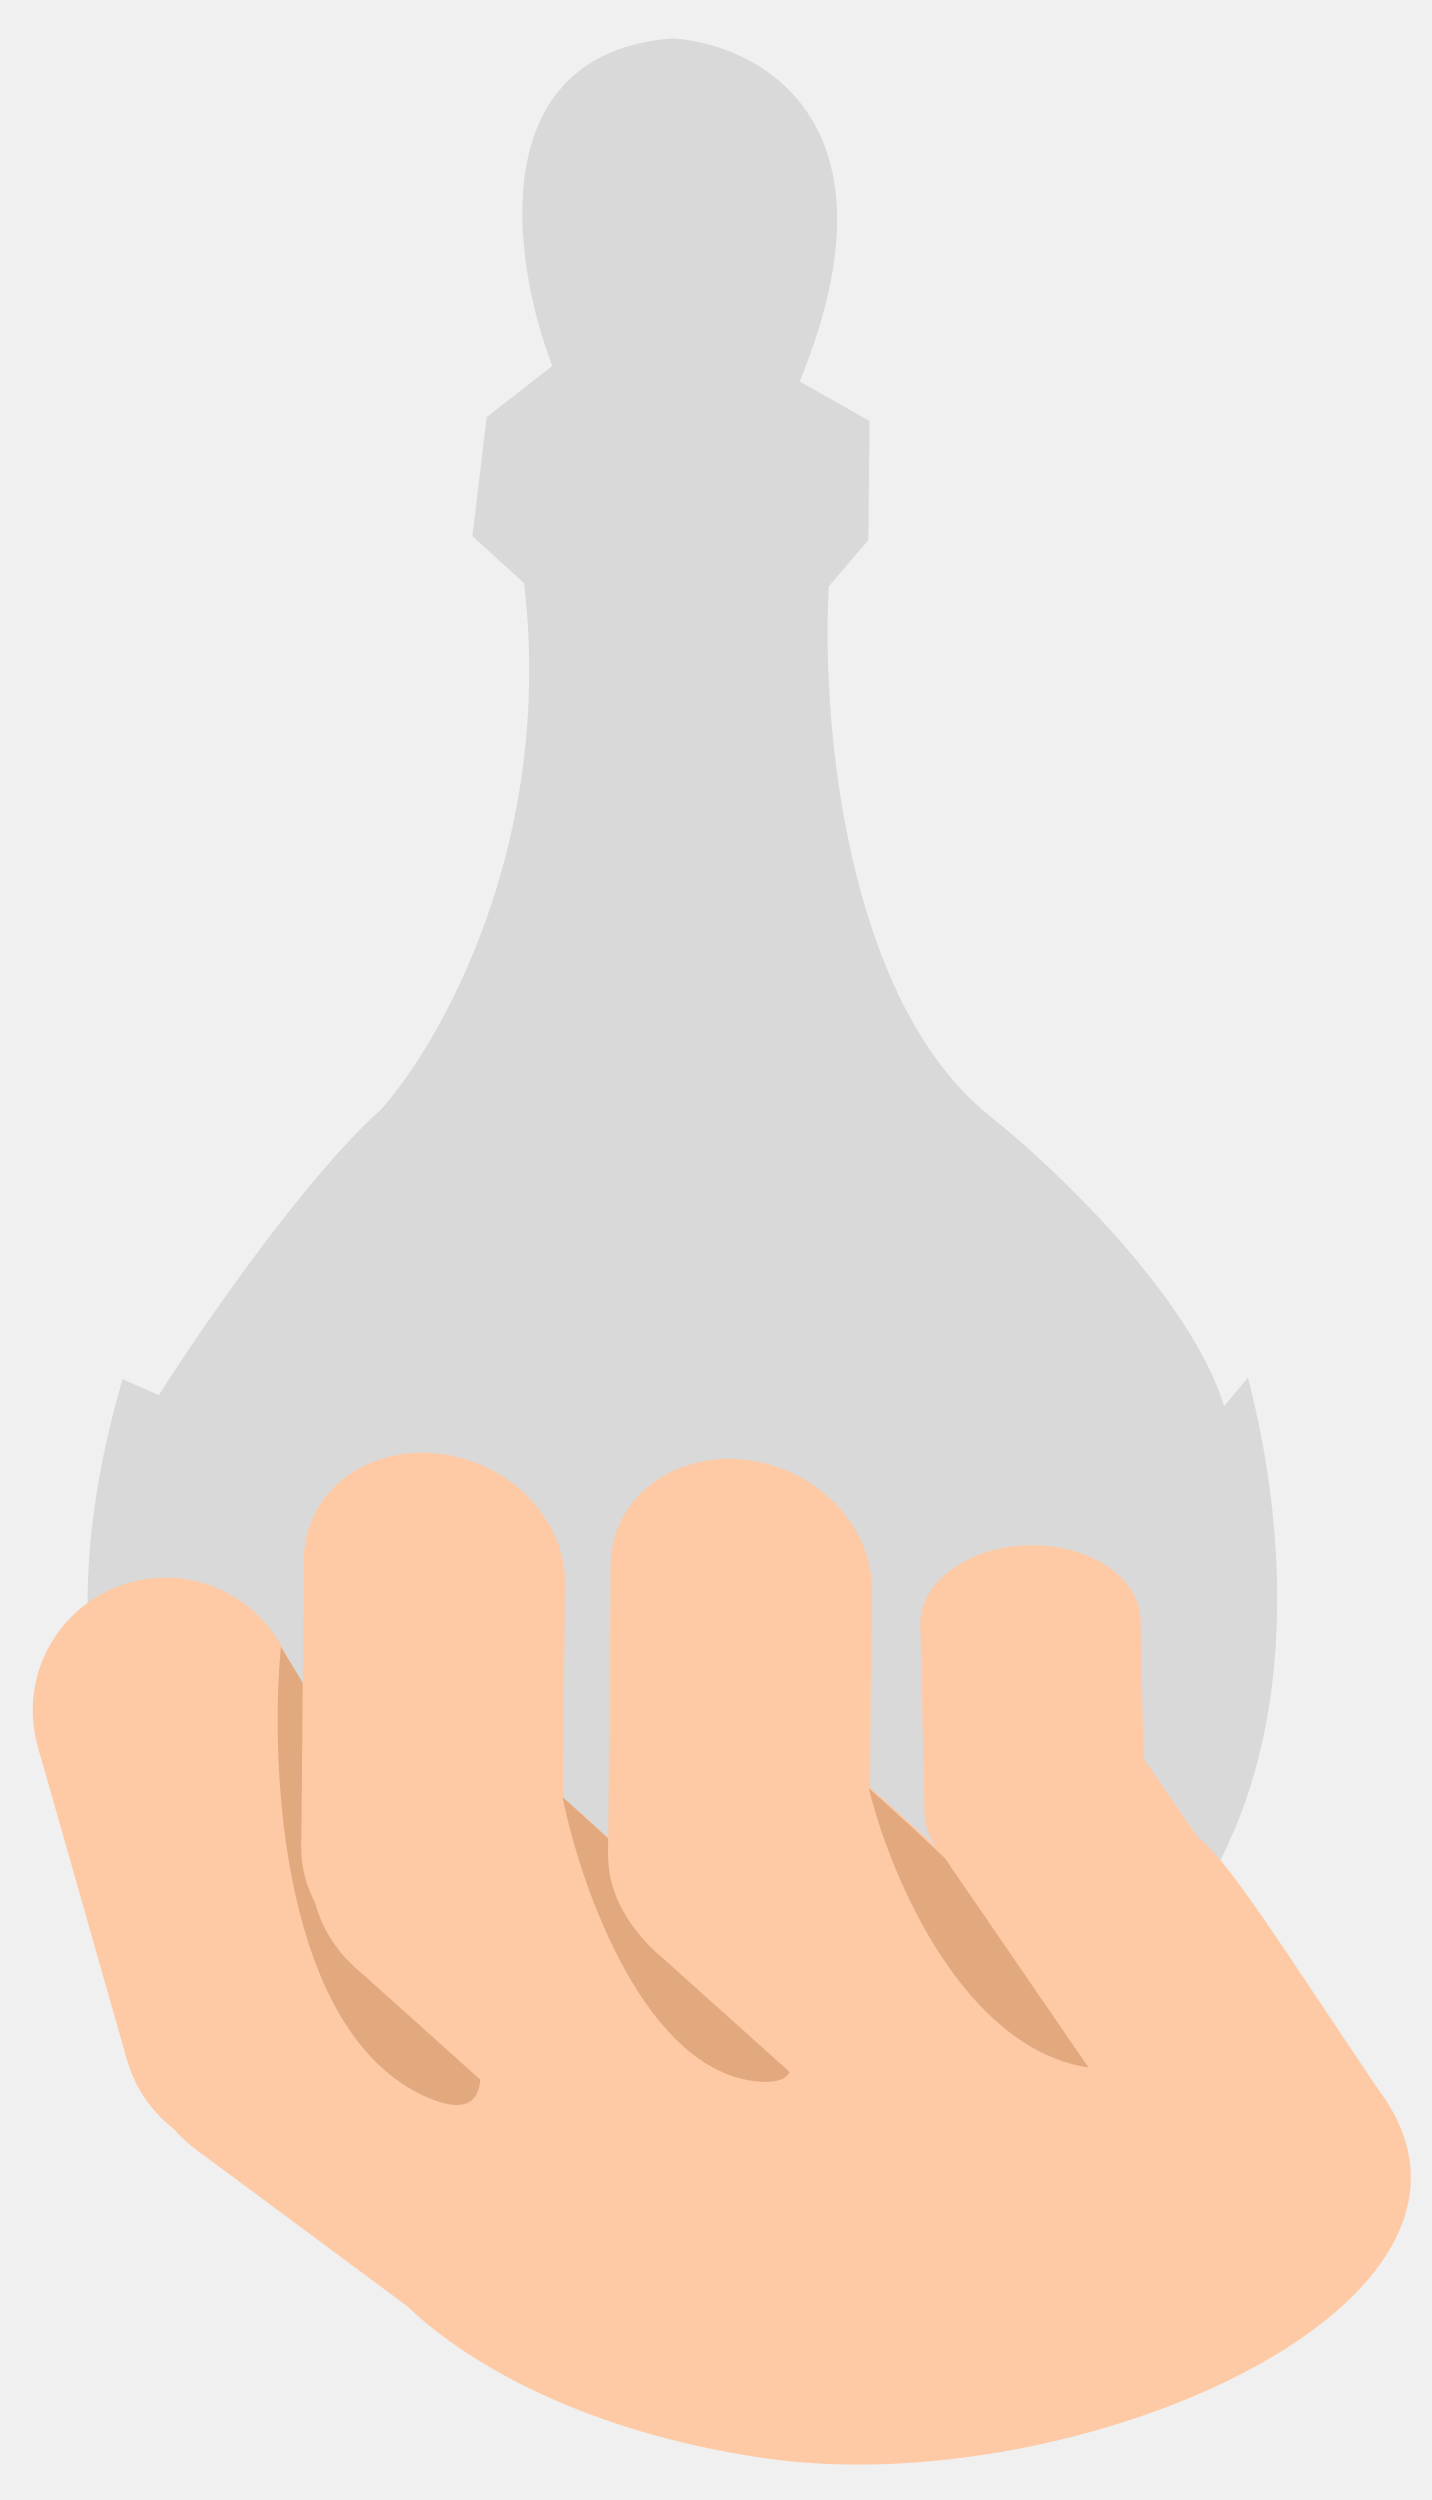
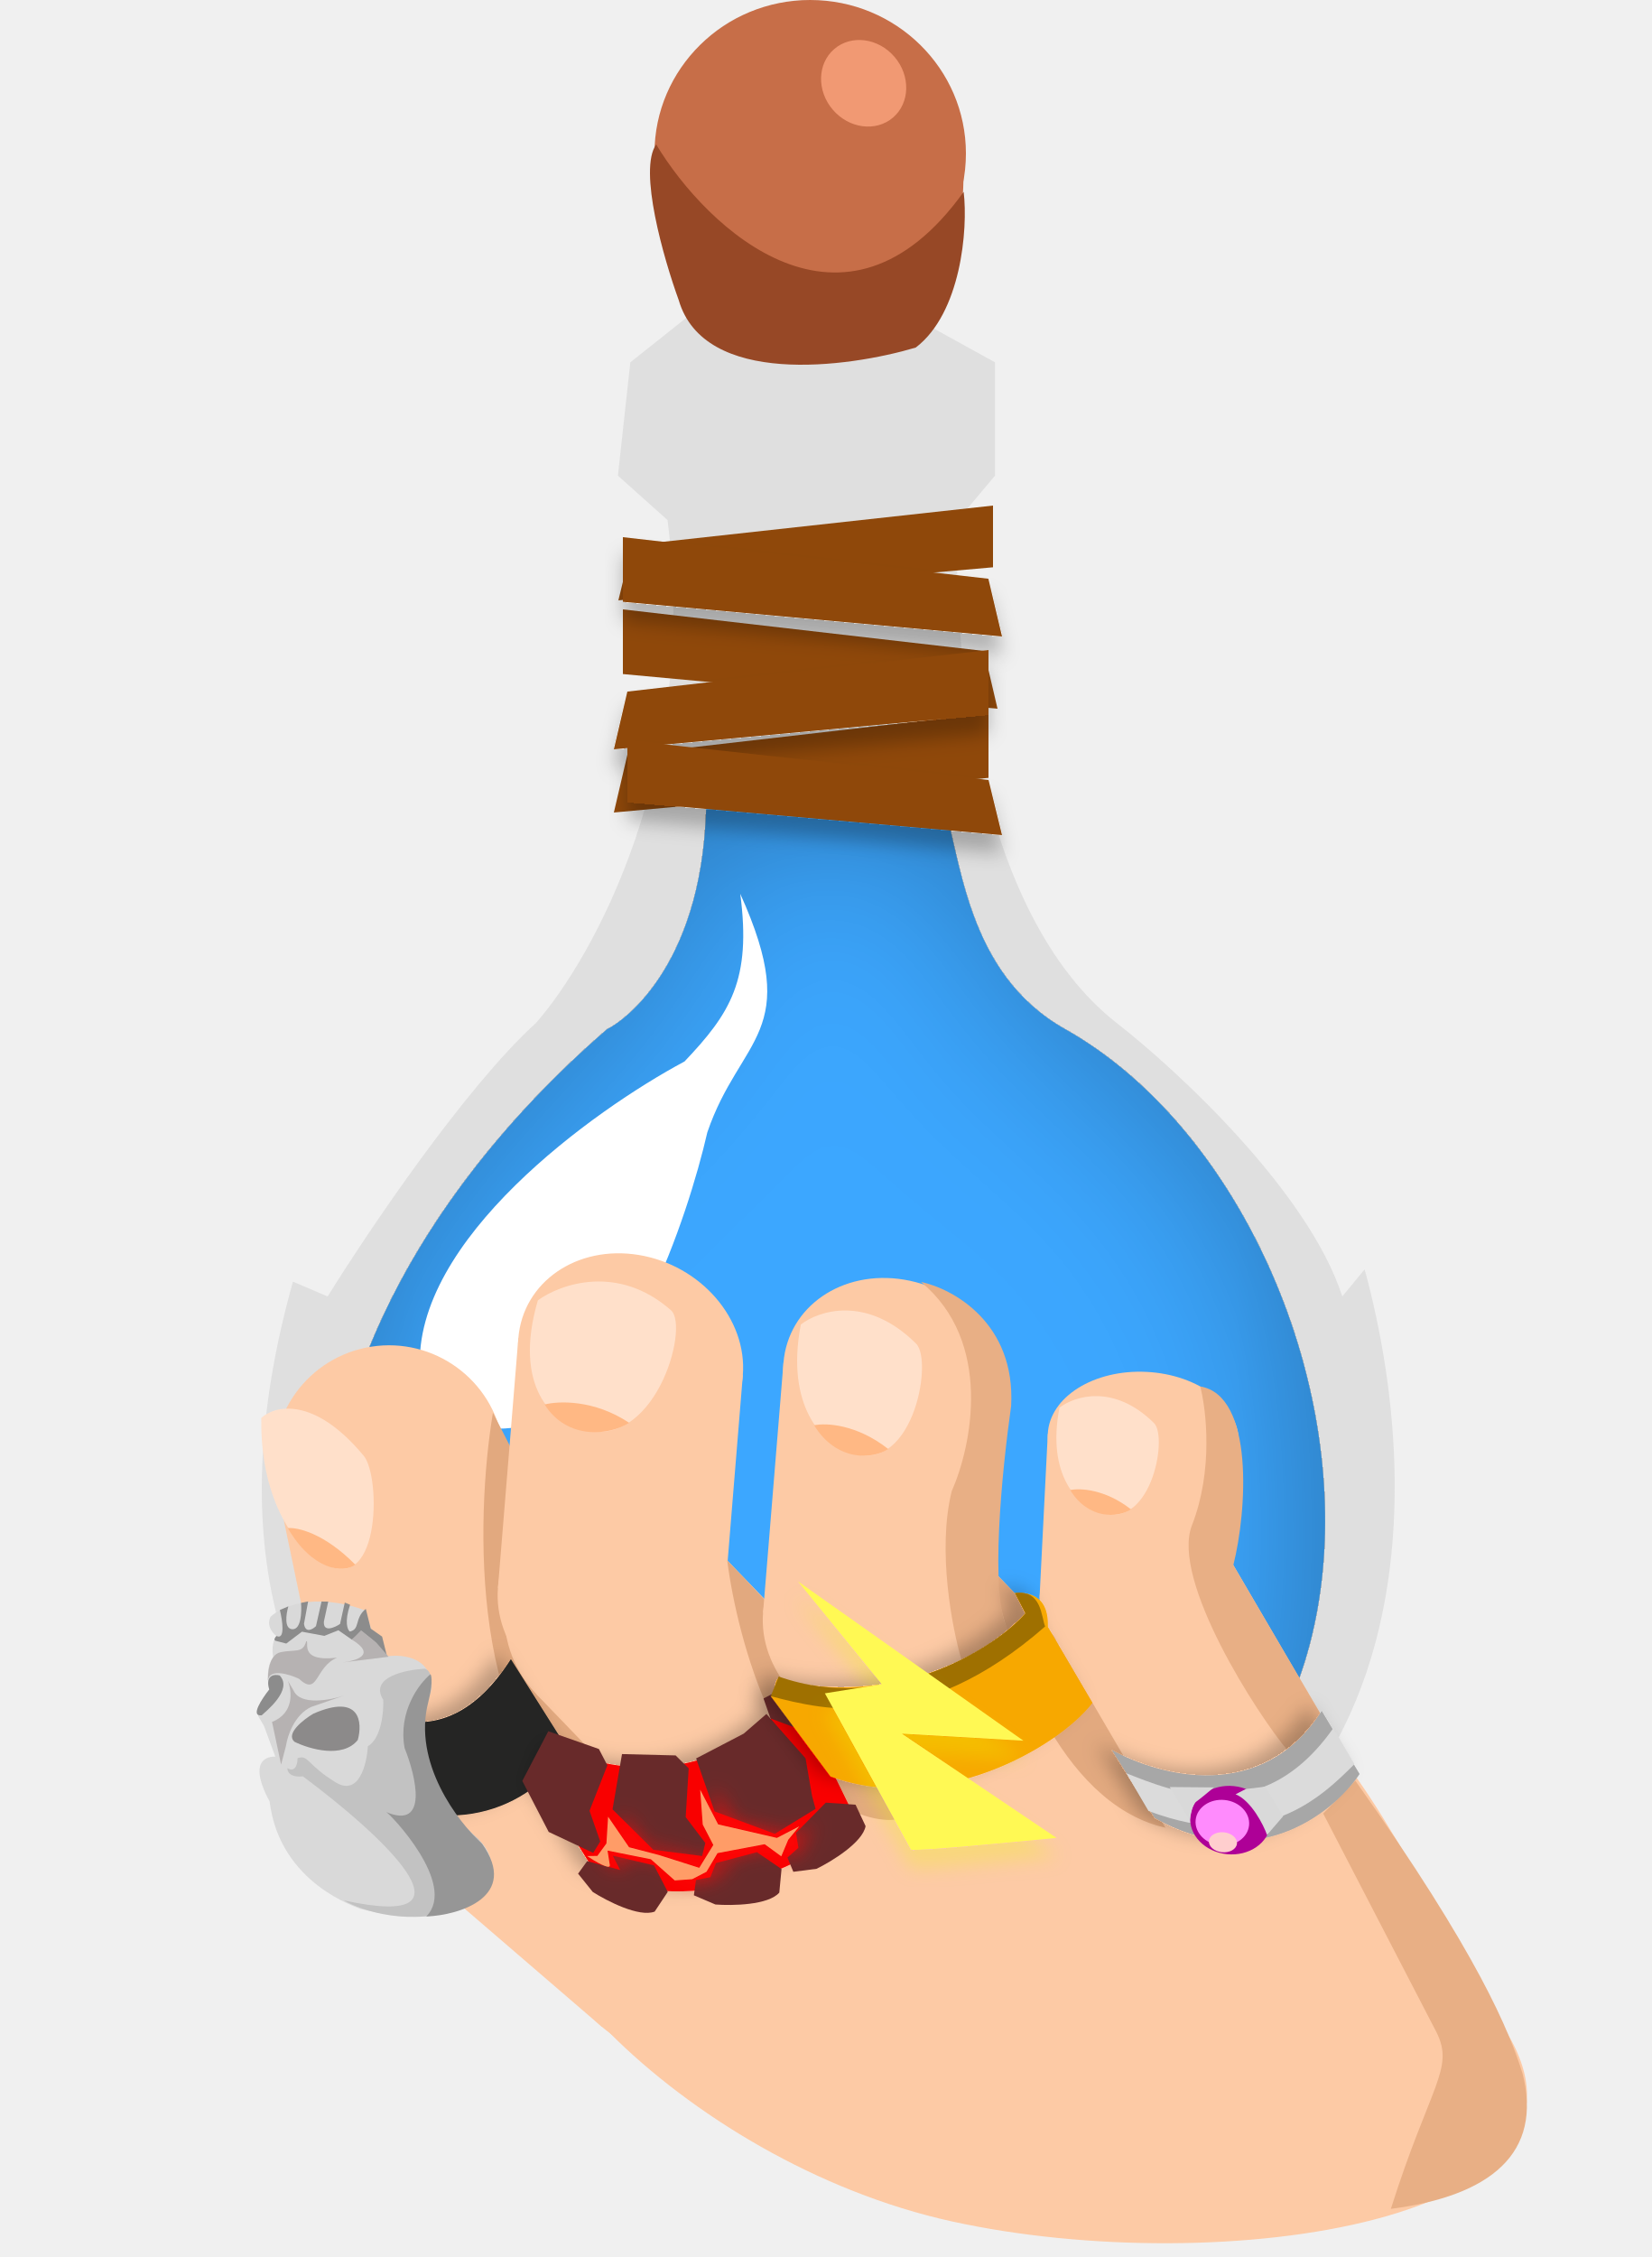
- <svg xmlns="http://www.w3.org/2000/svg" width="308" height="538" viewBox="0 0 308 538" fill="none">
-   <mask id="mask0_89_408" style="mask-type:alpha" maskUnits="userSpaceOnUse" x="0" y="0" width="308" height="538">
-     <rect width="308" height="538" fill="#D9D9D9" />
+ <svg xmlns="http://www.w3.org/2000/svg" width="366" height="500" viewBox="0 0 366 500" fill="none">
+   <mask id="mask0_189_1412" style="mask-type:alpha" maskUnits="userSpaceOnUse" x="0" y="0" width="366" height="500">
+     <rect width="366" height="500" fill="#FA3838" />
  </mask>
-   <g mask="url(#mask0_89_408)">
-     <path d="M144.806 8.255C103.515 11.398 110.302 56.567 118.857 78.759L104.73 89.759L101.665 115.361L112.773 125.505C119.377 181.297 94.943 224.326 81.901 238.866C65.607 253.411 43.3 285.837 34.183 300.232L26.369 296.808C-8.957 418.148 88.67 453.66 141.9 456.248C284.835 457.712 282.756 350.515 268.547 296.502L263.439 302.58C256.058 278.877 226.781 251.124 213.065 240.21C181.482 214.922 176.765 153.651 178.355 126.177L186.866 116.233L187.128 90.603L172.079 82.09C195.076 26.156 163.479 9.56 144.806 8.255Z" fill="#D9D9D9" />
-     <path d="M296.5 449.5C229.35 349.783 273.47 401.357 170.193 453.31C100.355 459.721 101.659 419.739 77.323 452.884C58.16 478.984 97.076 519.229 164.5 529C231.925 538.771 331.034 495.156 296.5 449.5Z" fill="#FDCAA5" />
-     <circle cx="28.559" cy="28.559" r="28.559" transform="matrix(0.803193 0.595719 0.595719 -0.803193 19.1797 445.523)" fill="#FDCAA5" />
-     <circle cx="28.559" cy="28.559" r="28.559" transform="matrix(0.803193 0.595719 0.595719 -0.803193 75.4836 487.283)" fill="#FDCAA5" />
-     <rect width="70.1" height="57.119" transform="matrix(0.803193 0.595719 0.595719 -0.803193 42.1184 462.537)" fill="#FDCAA5" />
-     <circle cx="28.559" cy="28.559" r="28.559" transform="matrix(0.273885 0.961762 0.961762 -0.273885 0.319336 348.43)" fill="#FDCAA5" />
-     <circle cx="28.559" cy="28.559" r="28.559" transform="matrix(0.273885 0.961762 0.961762 -0.273885 19.5188 415.849)" fill="#FDCAA5" />
-     <rect width="70.1" height="57.119" transform="matrix(0.273885 0.961762 0.961762 -0.273885 8.14136 375.897)" fill="#FDCAA5" />
-     <path d="M60.448 354.398C57.965 381.033 60.774 437.707 91.875 451.329C122.976 464.95 83.883 392.384 60.448 354.398Z" fill="#E2A97F" />
-     <ellipse cx="25.311" cy="28.212" rx="25.311" ry="28.212" transform="matrix(-0.00891263 0.99996 0.995842 0.0910977 65.6155 310.188)" fill="#FDCAA5" />
-     <ellipse cx="25.311" cy="28.212" rx="25.311" ry="28.212" transform="matrix(-0.00891262 0.99996 0.995842 0.0910977 65.0618 372.312)" fill="#FDCAA5" />
-     <rect width="62.127" height="56.425" transform="matrix(-0.00891262 0.99996 0.995842 0.0910977 65.3899 335.498)" fill="#FDCAA5" />
-     <circle cx="28.559" cy="28.559" r="28.559" transform="matrix(0.744307 0.667838 0.667838 -0.744307 55.0413 404.19)" fill="#FDCAA5" />
-     <circle cx="28.559" cy="28.559" r="28.559" transform="matrix(0.744307 0.667838 0.667838 -0.744307 107.217 451.005)" fill="#FDCAA5" />
-     <rect width="70.1" height="57.119" transform="matrix(0.744307 0.667838 0.667838 -0.744307 76.2981 423.263)" fill="#FDCAA5" />
-     <path d="M121.061 386.743C124.996 406.285 138.925 445.885 163.161 447.946C187.397 450.007 145.193 408.003 121.061 386.743Z" fill="#E2A97F" />
-     <circle cx="28.559" cy="28.559" r="28.559" transform="matrix(0.744307 0.667838 0.667838 -0.744307 119.61 400.733)" fill="#FDCAA5" />
-     <circle cx="28.559" cy="28.559" r="28.559" transform="matrix(0.744307 0.667838 0.667838 -0.744307 171.786 447.548)" fill="#FDCAA5" />
-     <rect width="70.1" height="57.119" transform="matrix(0.744307 0.667838 0.667838 -0.744307 140.866 419.806)" fill="#FDCAA5" />
-     <ellipse cx="25.311" cy="28.212" rx="25.311" ry="28.212" transform="matrix(-0.00891263 0.99996 0.995842 0.0910977 131.632 311.516)" fill="#FDCAA5" />
-     <ellipse cx="25.311" cy="28.212" rx="25.311" ry="28.212" transform="matrix(-0.00891262 0.99996 0.995842 0.0910977 131.079 373.641)" fill="#FDCAA5" />
-     <rect width="62.127" height="56.425" transform="matrix(-0.00891262 0.99996 0.995842 0.0910977 131.407 336.826)" fill="#FDCAA5" />
-     <path d="M186.978 384.828C191.072 401.96 205.646 437.845 231.185 444.324C256.724 450.804 212.355 407.36 186.978 384.828Z" fill="#E2A97F" />
-     <circle cx="23.697" cy="23.697" r="23.697" transform="matrix(0.565825 0.824526 0.824526 -0.565825 191.106 382.063)" fill="#FDCAA5" />
-     <circle cx="23.697" cy="23.697" r="23.697" transform="matrix(0.565825 0.824526 0.824526 -0.565825 224.017 430.02)" fill="#FDCAA5" />
-     <rect width="58.164" height="47.393" transform="matrix(0.565825 0.824526 0.824526 -0.565825 204.514 401.601)" fill="#FDCAA5" />
-     <ellipse cx="16.582" cy="23.697" rx="16.582" ry="23.697" transform="matrix(0.0222634 0.999752 0.999752 -0.0222634 197.692 333.064)" fill="#FDCAA5" />
-     <ellipse cx="16.582" cy="23.697" rx="16.582" ry="23.697" transform="matrix(0.0222634 0.999752 0.999752 -0.0222634 198.598 373.755)" fill="#FDCAA5" />
-     <rect width="40.701" height="47.393" transform="matrix(0.0222634 0.999752 0.999752 -0.0222634 198.061 349.641)" fill="#FDCAA5" />
+   <g mask="url(#mask0_189_1412)">
+     <path d="M178.119 0C137.667 3.495 144.776 47.686 153.386 69.344L139.646 80.265L136.898 105.382L147.89 115.21C154.925 169.812 131.402 212.22 118.761 226.598C102.932 241.013 81.387 273.01 72.593 287.206L64.899 283.93C31.483 403.181 127.555 436.998 179.768 439C319.918 439 316.804 333.982 302.331 281.2L297.384 287.206C289.91 264.055 260.927 237.155 247.37 226.598C216.152 202.137 210.912 142.147 212.195 115.21L220.439 105.382V80.265L205.599 72.075C227.584 17.036 196.439 1.092 178.119 0Z" fill="#D9D9D9" fill-opacity="0.75" />
+     <g filter="url(#filter0_i_189_1412)">
+       <path d="M208.499 176C193.499 176.167 159.3 176.4 156.5 176C156.5 213.2 138.333 226.167 134.5 228C40.499 309.5 50 429 191 429C332 429 307.999 268.5 235.999 228C213.774 215.498 212.999 189.833 208.499 176Z" fill="#3CA7FF" />
+     </g>
+     <ellipse cx="113.089" cy="351.813" rx="17.114" ry="26.597" transform="rotate(-19.7323 113.089 351.813)" fill="white" />
+     <path d="M151.656 235.151C161.761 224.502 166.526 217.113 164 198C178 229 164 229.5 156.708 250.851C152.329 269.964 138.823 309.555 119.825 315.016C100.828 320.477 94.058 309.555 93.048 303.412C91.431 274.742 131.446 245.959 151.656 235.151Z" fill="white" />
+     <ellipse cx="179.5" cy="34" rx="34.5" ry="34" fill="#C76E48" />
+     <path d="M158 75.5C149.6 67.1 145.833 46 145 36.5H213.5C213.5 64.1 205.167 74 201 75.5C181 82.3 164 78.333 158 75.5Z" fill="#C76E48" />
+     <path d="M213.5 42.5C187.1 79.3 156.709 50.833 145.376 32C141.376 37.6 147.042 57.333 150.376 66.5C155.976 85.7 187.709 81.5 202.876 77C212.876 69.4 214.5 50.833 213.5 42.5Z" fill="#974826" />
+     <path d="M220 112L139.991 120.791L137 133L220 125.674V112Z" fill="#8F480A" />
+     <path d="M138 135L218.009 144.209L221 157L138 149.326V135Z" fill="#8F480A" />
+     <path d="M219 158L138.991 167.209L136 180L219 172.326V158Z" fill="#8F480A" />
+     <g filter="url(#filter1_d_189_1412)">
+       <path d="M138 119L218.973 128.209L222 141L138 133.326V119Z" fill="#8F480A" />
+     </g>
+     <g filter="url(#filter2_d_189_1412)">
+       <path d="M219 144L138.991 153.209L136 166L219 158.326V144Z" fill="#8F480A" />
+     </g>
+     <g filter="url(#filter3_d_189_1412)">
+       <path d="M139 164L219.009 172.791L222 185L139 177.674V164Z" fill="#8F480A" />
+     </g>
+     <ellipse cx="191.34" cy="18.45" rx="9" ry="10" transform="rotate(-40.5719 191.34 18.4496)" fill="#F19973" />
+     <mask id="mask1_189_1412" style="mask-type:alpha" maskUnits="userSpaceOnUse" x="18" y="219" width="341" height="361">
+       <rect width="284.014" height="236.169" transform="matrix(0.460042 0.887897 0.887897 -0.460042 18.0002 327.648)" fill="#D9D9D9" />
+     </mask>
+     <g mask="url(#mask1_189_1412)">
+       <path d="M333.136 449.17C279.763 355.965 295.98 368.616 200.589 408.217C137.944 409.403 141.697 373.862 117.865 401.819C99.098 423.834 151.403 479.031 210.848 492.106C270.294 505.182 360.949 492.089 333.136 449.17Z" fill="#FDCAA5" />
+       <circle cx="25.515" cy="25.515" r="25.515" transform="matrix(0.757869 0.652406 0.652406 -0.757869 66.533 391.493)" fill="#FDCAA5" />
+       <circle cx="25.515" cy="25.515" r="25.515" transform="matrix(0.757869 0.652406 0.652406 -0.757869 113.997 432.351)" fill="#FDCAA5" />
+       <rect width="62.628" height="51.03" transform="matrix(0.757869 0.652406 0.652406 -0.757869 85.8699 408.139)" fill="#FDCAA5" />
+       <circle cx="25.515" cy="25.515" r="25.515" transform="matrix(0.203406 0.979094 0.979094 -0.203406 56.019 303.755)" fill="#FDCAA5" />
+       <circle cx="25.515" cy="25.515" r="25.515" transform="matrix(0.203406 0.979094 0.979094 -0.203406 68.7581 365.074)" fill="#FDCAA5" />
+       <rect width="62.628" height="51.03" transform="matrix(0.203406 0.979094 0.979094 -0.203406 61.209 328.737)" fill="#FDCAA5" />
+       <path d="M109.21 312.97C105.272 336.541 104.102 387.223 130.932 401.376C157.762 415.529 127.63 348.336 109.21 312.97Z" fill="#E2A97F" />
+       <ellipse cx="22.613" cy="25.205" rx="22.613" ry="25.205" transform="matrix(-0.0814171 0.99668 0.986612 0.163087 116.679 273.911)" fill="#FDCAA5" />
+       <ellipse cx="22.613" cy="25.205" rx="22.613" ry="25.205" transform="matrix(-0.0814171 0.99668 0.986612 0.163087 112.16 329.231)" fill="#FDCAA5" />
+       <rect width="55.504" height="50.41" transform="matrix(-0.0814171 0.99668 0.986612 0.163087 114.838 296.448)" fill="#FDCAA5" />
+       <circle cx="25.515" cy="25.515" r="25.515" transform="matrix(0.693908 0.720064 0.720064 -0.693908 101.166 356.986)" fill="#FDCAA5" />
+       <circle cx="25.515" cy="25.515" r="25.515" transform="matrix(0.693908 0.720064 0.720064 -0.693908 144.624 402.082)" fill="#FDCAA5" />
+       <rect width="62.628" height="51.03" transform="matrix(0.693908 0.720064 0.720064 -0.693908 118.871 375.359)" fill="#FDCAA5" />
+       <path d="M161.123 345.718C163.363 363.386 173.209 399.574 194.671 402.981C216.132 406.388 181.248 366.225 161.123 345.718Z" fill="#E2A97F" />
+       <circle cx="25.515" cy="25.515" r="25.515" transform="matrix(0.693908 0.720064 0.720064 -0.693908 158.924 358.09)" fill="#FDCAA5" />
+       <circle cx="25.515" cy="25.515" r="25.515" transform="matrix(0.693908 0.720064 0.720064 -0.693908 202.381 403.186)" fill="#FDCAA5" />
+       <rect width="62.628" height="51.03" transform="matrix(0.693908 0.720064 0.720064 -0.693908 176.629 376.463)" fill="#FDCAA5" />
+       <ellipse cx="22.613" cy="25.205" rx="22.613" ry="25.205" transform="matrix(-0.0814171 0.99668 0.986612 0.163087 175.418 279.373)" fill="#FDCAA5" />
+       <ellipse cx="22.613" cy="25.205" rx="22.613" ry="25.205" transform="matrix(-0.0814171 0.99668 0.986612 0.163087 170.899 334.693)" fill="#FDCAA5" />
+       <rect width="55.504" height="50.41" transform="matrix(-0.0814171 0.99668 0.986612 0.163087 173.577 301.91)" fill="#FDCAA5" />
+       <path d="M219.989 347.96C222.528 363.491 233.182 396.734 255.518 404.162C277.855 411.591 241.141 369.682 219.989 347.96Z" fill="#E2A97F" />
+       <circle cx="21.171" cy="21.171" r="21.171" transform="matrix(0.504531 0.863394 0.863394 -0.504531 223.84 346.087)" fill="#FDCAA5" />
+       <circle cx="21.171" cy="21.171" r="21.171" transform="matrix(0.504531 0.863394 0.863394 -0.504531 250.058 390.952)" fill="#FDCAA5" />
+       <rect width="51.964" height="42.341" transform="matrix(0.504531 0.863394 0.863394 -0.504531 234.522 364.365)" fill="#FDCAA5" />
+       <ellipse cx="14.814" cy="21.171" rx="14.814" ry="21.171" transform="matrix(-0.050308 0.998734 0.998734 0.050308 232.883 302.853)" fill="#FDCAA5" />
+       <ellipse cx="14.814" cy="21.171" rx="14.814" ry="21.171" transform="matrix(-0.050308 0.998734 0.998734 0.050308 231.054 339.169)" fill="#FDCAA5" />
+       <rect width="36.362" height="42.341" transform="matrix(-0.050308 0.998734 0.998734 0.050308 232.138 317.648)" fill="#FDCAA5" />
+     </g>
+     <g filter="url(#filter4_d_189_1412)">
+       <path d="M113.188 367.554C97.44 392.019 79.763 378.396 67.031 371.406L75.635 395.163C101.83 409.853 118.634 398.695 126.001 387.858L113.188 367.554Z" fill="#252524" />
+     </g>
+     <path d="M59.724 399.047C61.994 417.496 79.456 422.596 79.933 422.906C106.96 429.637 113.45 414.226 106.061 407.566C90.509 393.549 92.481 379.912 95.412 374.845C96.358 367.204 89.364 366.389 85.749 366.937L84.436 362.689L82.269 361.009L80.955 356.761C69.537 352.6 62.186 355.971 59.938 358.176C58.976 360.158 60.413 361.834 61.251 362.425C60.156 363.777 60.327 366.215 60.55 367.265C58.928 368.926 59.276 372.638 59.654 374.287C58.134 376.124 57.382 378.967 57.196 380.158L58.485 382.354L60.997 389.146C60.997 389.146 57.899 388.899 57.523 391.777C57.146 394.655 59.724 399.047 59.724 399.047Z" fill="#D9D9D9" />
+     <path d="M79.265 385.466C75.924 389.64 68.541 387.479 65.268 385.876C63.178 384.104 67.162 380.981 69.415 379.642C79.877 375.056 80.341 381.614 79.265 385.466Z" fill="#8C8A8A" />
+     <path d="M63.419 364.105L60.98 363.47C60.598 363.222 61.002 362.67 61.251 362.425C63.233 363.387 62.58 358.988 62.005 356.668L63.89 355.856C63.394 357.525 62.882 360.877 64.803 360.93C66.724 360.983 66.863 357.063 66.692 355.097L68.267 354.762L67.347 359.732C67.675 361.901 69.256 360.973 70.006 360.237L71.236 354.791L72.721 354.805L71.762 359.206C71.564 361.684 74.063 360.611 75.337 359.764L76.387 355.014L77.561 355.506C76.267 359.336 76.984 361.061 77.505 361.444C79.868 360.942 78.45 358.527 81.046 356.412L82.14 360.789L84.656 362.56L85.749 366.937L82.899 363.591L80.125 361.382L77.968 363.239L74.975 361.158L71.863 362.395L66.894 361.474L63.419 364.105Z" fill="#8C8C8C" />
+     <path d="M61.954 371.165C65.024 374.382 58.733 379.256 57.984 379.991C55.361 380.351 58.004 376.338 59.654 374.287C58.706 371.064 60.793 370.863 61.954 371.165Z" fill="#8C8C8C" />
+     <path d="M84.915 376.579C81.749 371.589 89.753 369.901 94.151 369.681C95.927 370.291 95.731 373.378 95.412 374.845C89.823 389.464 100.097 402.604 105.932 407.346C112.7 415.655 106.472 421.004 102.512 422.64C91.117 426.969 80.191 423.345 76.152 420.992C108.399 428.041 83.532 405.736 67.113 393.528C64.21 393.814 63.615 392.432 63.68 391.705C65.487 392.77 65.932 390.678 65.928 389.499C68.382 388.649 67.967 390.959 74.392 394.863C79.533 397.986 81.272 390.824 81.499 386.852C84.485 385.099 85.021 379.273 84.915 376.579Z" fill="#C2C2C2" />
+     <path d="M75.911 368.285L86.098 367.028L83.376 363.901L79.996 361.162L77.968 363.239C83.49 366.61 78.928 367.891 75.911 368.285Z" fill="#B6B2B2" />
+     <path d="M59.34 372.312C59.335 372.524 59.331 372.665 59.319 372.711C59.318 372.57 59.325 372.437 59.34 372.312C59.371 370.936 59.448 366.593 62.178 366.014C65.328 365.345 67.109 366.366 67.834 363.579C68.738 363.442 65.868 368.276 74.699 367.225C69.701 369.274 70.607 375.945 66.227 371.904C64.008 370.852 59.676 369.546 59.34 372.312Z" fill="#B6B2B2" />
+     <path d="M68.945 378.144C65.228 379.855 63.675 384.583 63.364 386.733L62.277 390.913L60.271 381.466C65.249 379.488 64.673 374.554 63.763 372.334L65.051 374.528C66.556 377.895 73.179 376.642 76.302 375.596L68.945 378.144Z" fill="#B6B2B2" />
+     <path d="M89.635 387.245C88.176 379.13 92.855 372.959 95.377 370.888C95.996 371.942 95.305 375.456 94.882 377.081C91.403 390.457 101.381 403.564 106.805 408.446C115.074 420.118 101.94 424.288 94.43 424.565C101.481 417.474 86.335 401.73 85.572 401.435C94.962 405.366 92.193 393.613 89.635 387.245Z" fill="#969696" />
+     <path d="M148.664 290.273C136.875 279.892 124.087 284.477 119.166 288.068C113.461 307.513 122.888 315.08 128.315 316.432C144.874 322.219 152.89 293.994 148.664 290.273Z" fill="#FFE0CA" />
+     <path d="M120.66 311.145C123.683 310.343 131.662 310.031 139.385 315.201C135.1 317.994 125.691 319.086 120.66 311.145Z" fill="#FFB884" />
+     <path d="M80.577 322.498C69.552 309.226 60.857 311.382 57.888 314.119C57.593 333.256 66.257 343.102 70.626 345.632C84.3 355.087 84.529 327.255 80.577 322.498Z" fill="#FFE0CA" />
+     <path d="M63.767 338.532C65.881 338.317 71.831 339.634 78.717 346.626C76.063 348.661 69.195 347.864 63.767 338.532Z" fill="#FFB884" />
+     <path d="M202.974 297.675C192.076 286.832 181.398 290.324 177.421 293.426C173.912 311.734 182.572 319.697 187.342 321.391C202.014 328.155 206.88 301.562 202.974 297.675Z" fill="#FFE0CA" />
+     <path d="M180.37 315.749C182.915 315.194 189.761 315.469 196.783 321.003C193.295 323.383 185.274 323.756 180.37 315.749Z" fill="#FFB884" />
+     <path d="M255.684 315.276C246.762 306.426 237.994 309.302 234.725 311.846C231.813 326.827 238.904 333.325 242.814 334.701C254.841 340.207 258.881 318.447 255.684 315.276Z" fill="#FFE0CA" />
+     <path d="M237.104 330.099C239.194 329.641 244.81 329.853 250.561 334.367C247.696 336.32 241.114 336.639 237.104 330.099Z" fill="#FFB884" />
+     <path d="M264.076 337.899C268.819 325.811 267.274 312.356 265.909 307.14C277.958 309.152 276.257 334.857 273.241 346.738L292.845 380.148L285.445 387.995C278.575 379.898 259.332 349.987 264.076 337.899Z" fill="#E8AF85" />
+     <path d="M318.28 450.259L293.156 401.77L300.258 394.456C327.585 433.036 334.441 450.103 337.305 459.319C341.885 477.01 330.184 486.512 308.143 489.333C316.854 461.89 322.266 458.322 318.28 450.259Z" fill="#E8AF85" />
+     <path d="M210.857 330.335C207.586 343.495 210.993 360.838 212.988 367.639C217.741 365.749 222.4 362.571 223.366 361.115C219.07 353.71 222.088 325.089 224.017 311.478C225.027 293.07 211.122 285.484 204.043 283.993C220.078 297.239 215.267 320.407 210.857 330.335Z" fill="#E8AF85" />
+     <g filter="url(#filter5_d_189_1412)">
+       <path d="M292.829 379.01C279.648 399.597 256.994 393.564 246.285 387.648L255.836 402.763C277.869 415.194 295.058 402.122 301.225 393.003L292.829 379.01Z" fill="#A7A7A7" />
+     </g>
+     <path d="M295.388 382.843C279.549 405.381 259.62 396.789 249.547 392.837L254.448 401.189C279.92 410.775 292.795 398.028 299.943 390.95L300.079 390.815L295.388 382.843Z" fill="#DBDBDB" />
+     <ellipse cx="272.597" cy="403.22" rx="7.579" ry="8.928" transform="rotate(-84.2948 272.597 403.22)" fill="#AE0097" />
+     <ellipse cx="270.811" cy="403.781" rx="5.048" ry="5.947" transform="rotate(-84.2948 270.811 403.781)" fill="#FF8BFD" />
+     <ellipse cx="270.944" cy="408.124" rx="2.217" ry="3.118" transform="rotate(-84.2948 270.944 408.124)" fill="#FFCECE" />
+     <path d="M280.704 406.502L284.286 402.353L280.322 395.808L276.004 396.326L273.744 397.497C277.225 398.903 279.99 404.388 280.704 406.502Z" fill="#D9D9D9" />
+     <path d="M268.942 395.972C267.742 396.976 265.252 399.03 264.891 399.218C264.227 399.707 263.743 402.166 263.584 403.334L259.152 395.886L268.942 395.972Z" fill="#D9D9D9" />
+     <g filter="url(#filter6_d_189_1412)">
+       <path d="M189.6 403.029L179.531 382.409C179.115 382.919 178.691 376.696 170.377 376.284C170.482 378.995 171.405 380.083 171.067 380.406C155.798 394.974 135.696 392.942 124.014 387.228C122.794 386.631 120.804 396.175 119.835 395.57L131.882 414.82C153.86 426.1 181.966 411.952 189.6 403.029Z" fill="#F90000" />
+     </g>
+     <path d="M131.423 410.473L121.567 405.834L115.714 394.536L121.474 383.526L132.685 387.462L134.559 391.077L130.606 401.151L132.98 407.946L131.423 410.473Z" fill="#682A2A" />
+     <path d="M128.075 415.074L130.084 412.313L137.396 414.257L135.757 411.093L144.894 413.238L147.938 419.113L145.042 423.48C141.6 424.805 134.46 421.128 131.32 419.125L128.075 415.074Z" fill="#682A2A" />
+     <path d="M153.728 419.87L154.196 416.488L157.384 415.853L158.622 412.734L167.689 410.312L173.146 414.054L172.654 419.271C170.245 422.063 162.215 422.193 158.501 421.909L153.728 419.87Z" fill="#682A2A" />
+     <path d="M175.764 414.665L174.452 411.513L176.877 409.349L176.362 406.033L182.948 399.346L189.549 399.804L191.771 404.549C191.112 408.177 184.257 412.362 180.912 414.001L175.764 414.665Z" fill="#682A2A" />
+     <path d="M155.557 411.169L144.753 409.786L135.708 400.835L137.804 388.587L149.683 388.885L152.577 391.749L151.913 402.55L156.262 408.286L155.557 411.169Z" fill="#682A2A" />
+     <path d="M180.686 400.721L171.656 406.251L158.315 401.286L154.221 389.554L164.759 384.065L169.795 379.7L178.473 389.535L179.907 397.857L180.686 400.721Z" fill="#682A2A" />
+     <path d="M179.135 380.477L175.731 382.562L170.701 380.69L169.158 376.267L173.131 374.198L175.029 372.552L178.301 376.26L178.841 379.398L179.135 380.477Z" fill="#682A2A" />
+     <g filter="url(#filter7_d_189_1412)">
+       <path d="M135.104 413.151C135.305 414.423 131.83 412.364 130.067 411.175L132.343 411.142L134.353 408.382L134.723 402.457L139.373 409.22L146 410.946L154.919 413.777L158.033 408.724L155.691 404.204L155.125 396.472L159.105 404.155L172.125 407.155L177.096 404.579L174.635 407.574L173.094 411.239L169.413 408.56L158.97 410.531L156.525 414.664L153.361 416.303L149.495 416.587L144.192 411.882L134.603 409.971L135.104 413.151Z" fill="#FF9C67" />
+     </g>
+     <g filter="url(#filter8_d_189_1412)">
+       <path d="M242.037 377.237L232.236 360.532C231.822 361.098 233.711 352.315 224.841 352.898L227.183 357.417C211.77 373.98 185.511 376.231 172.755 371.86C171.423 371.404 171.828 376.254 170.762 375.759L183.994 393.552C208.023 402.312 234.424 387.174 242.037 377.237Z" fill="#F7A800" />
+     </g>
+     <path d="M231.549 360.314C204.347 384.154 182.721 378.925 170.762 375.759L172.52 371.408C196.684 379.984 220.614 365.025 227.182 357.418L224.841 352.898C230.839 352.084 230.685 358.278 231.549 360.314Z" fill="#9F7000" />
+     <g filter="url(#filter9_d_189_1412)">
+       <path d="M234.076 407.158C223.706 408.191 202.738 410.157 201.817 409.762L182.749 375.131L195.334 373.114L176.779 350.314L226.743 385.627L199.825 384.072L234.076 407.158Z" fill="#FFF954" />
+     </g>
  </g>
+   <defs>
+     <filter id="filter0_i_189_1412" x="72.877" y="176" width="220.693" height="257" filterUnits="userSpaceOnUse" color-interpolation-filters="sRGB">
+       <feFlood flood-opacity="0" result="BackgroundImageFix" />
+       <feBlend mode="normal" in="SourceGraphic" in2="BackgroundImageFix" result="shape" />
+       <feColorMatrix in="SourceAlpha" type="matrix" values="0 0 0 0 0 0 0 0 0 0 0 0 0 0 0 0 0 0 127 0" result="hardAlpha" />
+       <feOffset dy="4" />
+       <feGaussianBlur stdDeviation="21.2" />
+       <feComposite in2="hardAlpha" operator="arithmetic" k2="-1" k3="1" />
+       <feColorMatrix type="matrix" values="0 0 0 0 0 0 0 0 0 0 0 0 0 0 0 0 0 0 0.25 0" />
+       <feBlend mode="normal" in2="shape" result="effect1_innerShadow_189_1412" />
+     </filter>
+     <filter id="filter1_d_189_1412" x="134" y="119" width="92" height="30" filterUnits="userSpaceOnUse" color-interpolation-filters="sRGB">
+       <feFlood flood-opacity="0" result="BackgroundImageFix" />
+       <feColorMatrix in="SourceAlpha" type="matrix" values="0 0 0 0 0 0 0 0 0 0 0 0 0 0 0 0 0 0 127 0" result="hardAlpha" />
+       <feOffset dy="4" />
+       <feGaussianBlur stdDeviation="2" />
+       <feComposite in2="hardAlpha" operator="out" />
+       <feColorMatrix type="matrix" values="0 0 0 0 0 0 0 0 0 0 0 0 0 0 0 0 0 0 0.25 0" />
+       <feBlend mode="normal" in2="BackgroundImageFix" result="effect1_dropShadow_189_1412" />
+       <feBlend mode="normal" in="SourceGraphic" in2="effect1_dropShadow_189_1412" result="shape" />
+     </filter>
+     <filter id="filter2_d_189_1412" x="132" y="144" width="91" height="30" filterUnits="userSpaceOnUse" color-interpolation-filters="sRGB">
+       <feFlood flood-opacity="0" result="BackgroundImageFix" />
+       <feColorMatrix in="SourceAlpha" type="matrix" values="0 0 0 0 0 0 0 0 0 0 0 0 0 0 0 0 0 0 127 0" result="hardAlpha" />
+       <feOffset dy="4" />
+       <feGaussianBlur stdDeviation="2" />
+       <feComposite in2="hardAlpha" operator="out" />
+       <feColorMatrix type="matrix" values="0 0 0 0 0 0 0 0 0 0 0 0 0 0 0 0 0 0 0.25 0" />
+       <feBlend mode="normal" in2="BackgroundImageFix" result="effect1_dropShadow_189_1412" />
+       <feBlend mode="normal" in="SourceGraphic" in2="effect1_dropShadow_189_1412" result="shape" />
+     </filter>
+     <filter id="filter3_d_189_1412" x="135" y="164" width="91" height="29" filterUnits="userSpaceOnUse" color-interpolation-filters="sRGB">
+       <feFlood flood-opacity="0" result="BackgroundImageFix" />
+       <feColorMatrix in="SourceAlpha" type="matrix" values="0 0 0 0 0 0 0 0 0 0 0 0 0 0 0 0 0 0 127 0" result="hardAlpha" />
+       <feOffset dy="4" />
+       <feGaussianBlur stdDeviation="2" />
+       <feComposite in2="hardAlpha" operator="out" />
+       <feColorMatrix type="matrix" values="0 0 0 0 0 0 0 0 0 0 0 0 0 0 0 0 0 0 0.25 0" />
+       <feBlend mode="normal" in2="BackgroundImageFix" result="effect1_dropShadow_189_1412" />
+       <feBlend mode="normal" in="SourceGraphic" in2="effect1_dropShadow_189_1412" result="shape" />
+     </filter>
+     <filter id="filter4_d_189_1412" x="59.905" y="362.464" width="67.114" height="42.802" filterUnits="userSpaceOnUse" color-interpolation-filters="sRGB">
+       <feFlood flood-opacity="0" result="BackgroundImageFix" />
+       <feColorMatrix in="SourceAlpha" type="matrix" values="0 0 0 0 0 0 0 0 0 0 0 0 0 0 0 0 0 0 127 0" result="hardAlpha" />
+       <feOffset dx="-3.054" dy="-1.018" />
+       <feGaussianBlur stdDeviation="2.036" />
+       <feComposite in2="hardAlpha" operator="out" />
+       <feColorMatrix type="matrix" values="0 0 0 0 0 0 0 0 0 0 0 0 0 0 0 0 0 0 0.25 0" />
+       <feBlend mode="normal" in2="BackgroundImageFix" result="effect1_dropShadow_189_1412" />
+       <feBlend mode="normal" in="SourceGraphic" in2="effect1_dropShadow_189_1412" result="shape" />
+     </filter>
+     <filter id="filter5_d_189_1412" x="239.159" y="373.92" width="63.084" height="36.996" filterUnits="userSpaceOnUse" color-interpolation-filters="sRGB">
+       <feFlood flood-opacity="0" result="BackgroundImageFix" />
+       <feColorMatrix in="SourceAlpha" type="matrix" values="0 0 0 0 0 0 0 0 0 0 0 0 0 0 0 0 0 0 127 0" result="hardAlpha" />
+       <feOffset dx="-3.054" dy="-1.018" />
+       <feGaussianBlur stdDeviation="2.036" />
+       <feComposite in2="hardAlpha" operator="out" />
+       <feColorMatrix type="matrix" values="0 0 0 0 0 0 0 0 0 0 0 0 0 0 0 0 0 0 0.25 0" />
+       <feBlend mode="normal" in2="BackgroundImageFix" result="effect1_dropShadow_189_1412" />
+       <feBlend mode="normal" in="SourceGraphic" in2="effect1_dropShadow_189_1412" result="shape" />
+     </filter>
+     <filter id="filter6_d_189_1412" x="112.709" y="371.194" width="77.909" height="50.861" filterUnits="userSpaceOnUse" color-interpolation-filters="sRGB">
+       <feFlood flood-opacity="0" result="BackgroundImageFix" />
+       <feColorMatrix in="SourceAlpha" type="matrix" values="0 0 0 0 0 0 0 0 0 0 0 0 0 0 0 0 0 0 127 0" result="hardAlpha" />
+       <feOffset dx="-3.054" dy="-1.018" />
+       <feGaussianBlur stdDeviation="2.036" />
+       <feComposite in2="hardAlpha" operator="out" />
+       <feColorMatrix type="matrix" values="0 0 0 0 0 0 0 0 0 0 0 0 0 0 0 0 0 0 0.25 0" />
+       <feBlend mode="normal" in2="BackgroundImageFix" result="effect1_dropShadow_189_1412" />
+       <feBlend mode="normal" in="SourceGraphic" in2="effect1_dropShadow_189_1412" result="shape" />
+     </filter>
+     <filter id="filter7_d_189_1412" x="128.948" y="392.299" width="55.376" height="28.462" filterUnits="userSpaceOnUse" color-interpolation-filters="sRGB">
+       <feFlood flood-opacity="0" result="BackgroundImageFix" />
+       <feColorMatrix in="SourceAlpha" type="matrix" values="0 0 0 0 0 0 0 0 0 0 0 0 0 0 0 0 0 0 127 0" result="hardAlpha" />
+       <feOffset dx="3.054" />
+       <feGaussianBlur stdDeviation="2.087" />
+       <feComposite in2="hardAlpha" operator="out" />
+       <feColorMatrix type="matrix" values="0 0 0 0 1 0 0 0 0 0.042 0 0 0 0 0.042 0 0 0 0.86 0" />
+       <feBlend mode="normal" in2="BackgroundImageFix" result="effect1_dropShadow_189_1412" />
+       <feBlend mode="normal" in="SourceGraphic" in2="effect1_dropShadow_189_1412" result="shape" />
+     </filter>
+     <filter id="filter8_d_189_1412" x="163.636" y="347.781" width="79.419" height="51.452" filterUnits="userSpaceOnUse" color-interpolation-filters="sRGB">
+       <feFlood flood-opacity="0" result="BackgroundImageFix" />
+       <feColorMatrix in="SourceAlpha" type="matrix" values="0 0 0 0 0 0 0 0 0 0 0 0 0 0 0 0 0 0 127 0" result="hardAlpha" />
+       <feOffset dx="-3.054" dy="-1.018" />
+       <feGaussianBlur stdDeviation="2.036" />
+       <feComposite in2="hardAlpha" operator="out" />
+       <feColorMatrix type="matrix" values="0 0 0 0 0 0 0 0 0 0 0 0 0 0 0 0 0 0 0.25 0" />
+       <feBlend mode="normal" in2="BackgroundImageFix" result="effect1_dropShadow_189_1412" />
+       <feBlend mode="normal" in="SourceGraphic" in2="effect1_dropShadow_189_1412" result="shape" />
+     </filter>
+     <filter id="filter9_d_189_1412" x="172.708" y="350.314" width="65.44" height="67.643" filterUnits="userSpaceOnUse" color-interpolation-filters="sRGB">
+       <feFlood flood-opacity="0" result="BackgroundImageFix" />
+       <feColorMatrix in="SourceAlpha" type="matrix" values="0 0 0 0 0 0 0 0 0 0 0 0 0 0 0 0 0 0 127 0" result="hardAlpha" />
+       <feOffset dy="4.072" />
+       <feGaussianBlur stdDeviation="2.036" />
+       <feComposite in2="hardAlpha" operator="out" />
+       <feColorMatrix type="matrix" values="0 0 0 0 0.933 0 0 0 0 1 0 0 0 0 0 0 0 0 0.25 0" />
+       <feBlend mode="normal" in2="BackgroundImageFix" result="effect1_dropShadow_189_1412" />
+       <feBlend mode="normal" in="SourceGraphic" in2="effect1_dropShadow_189_1412" result="shape" />
+     </filter>
+   </defs>
</svg>
